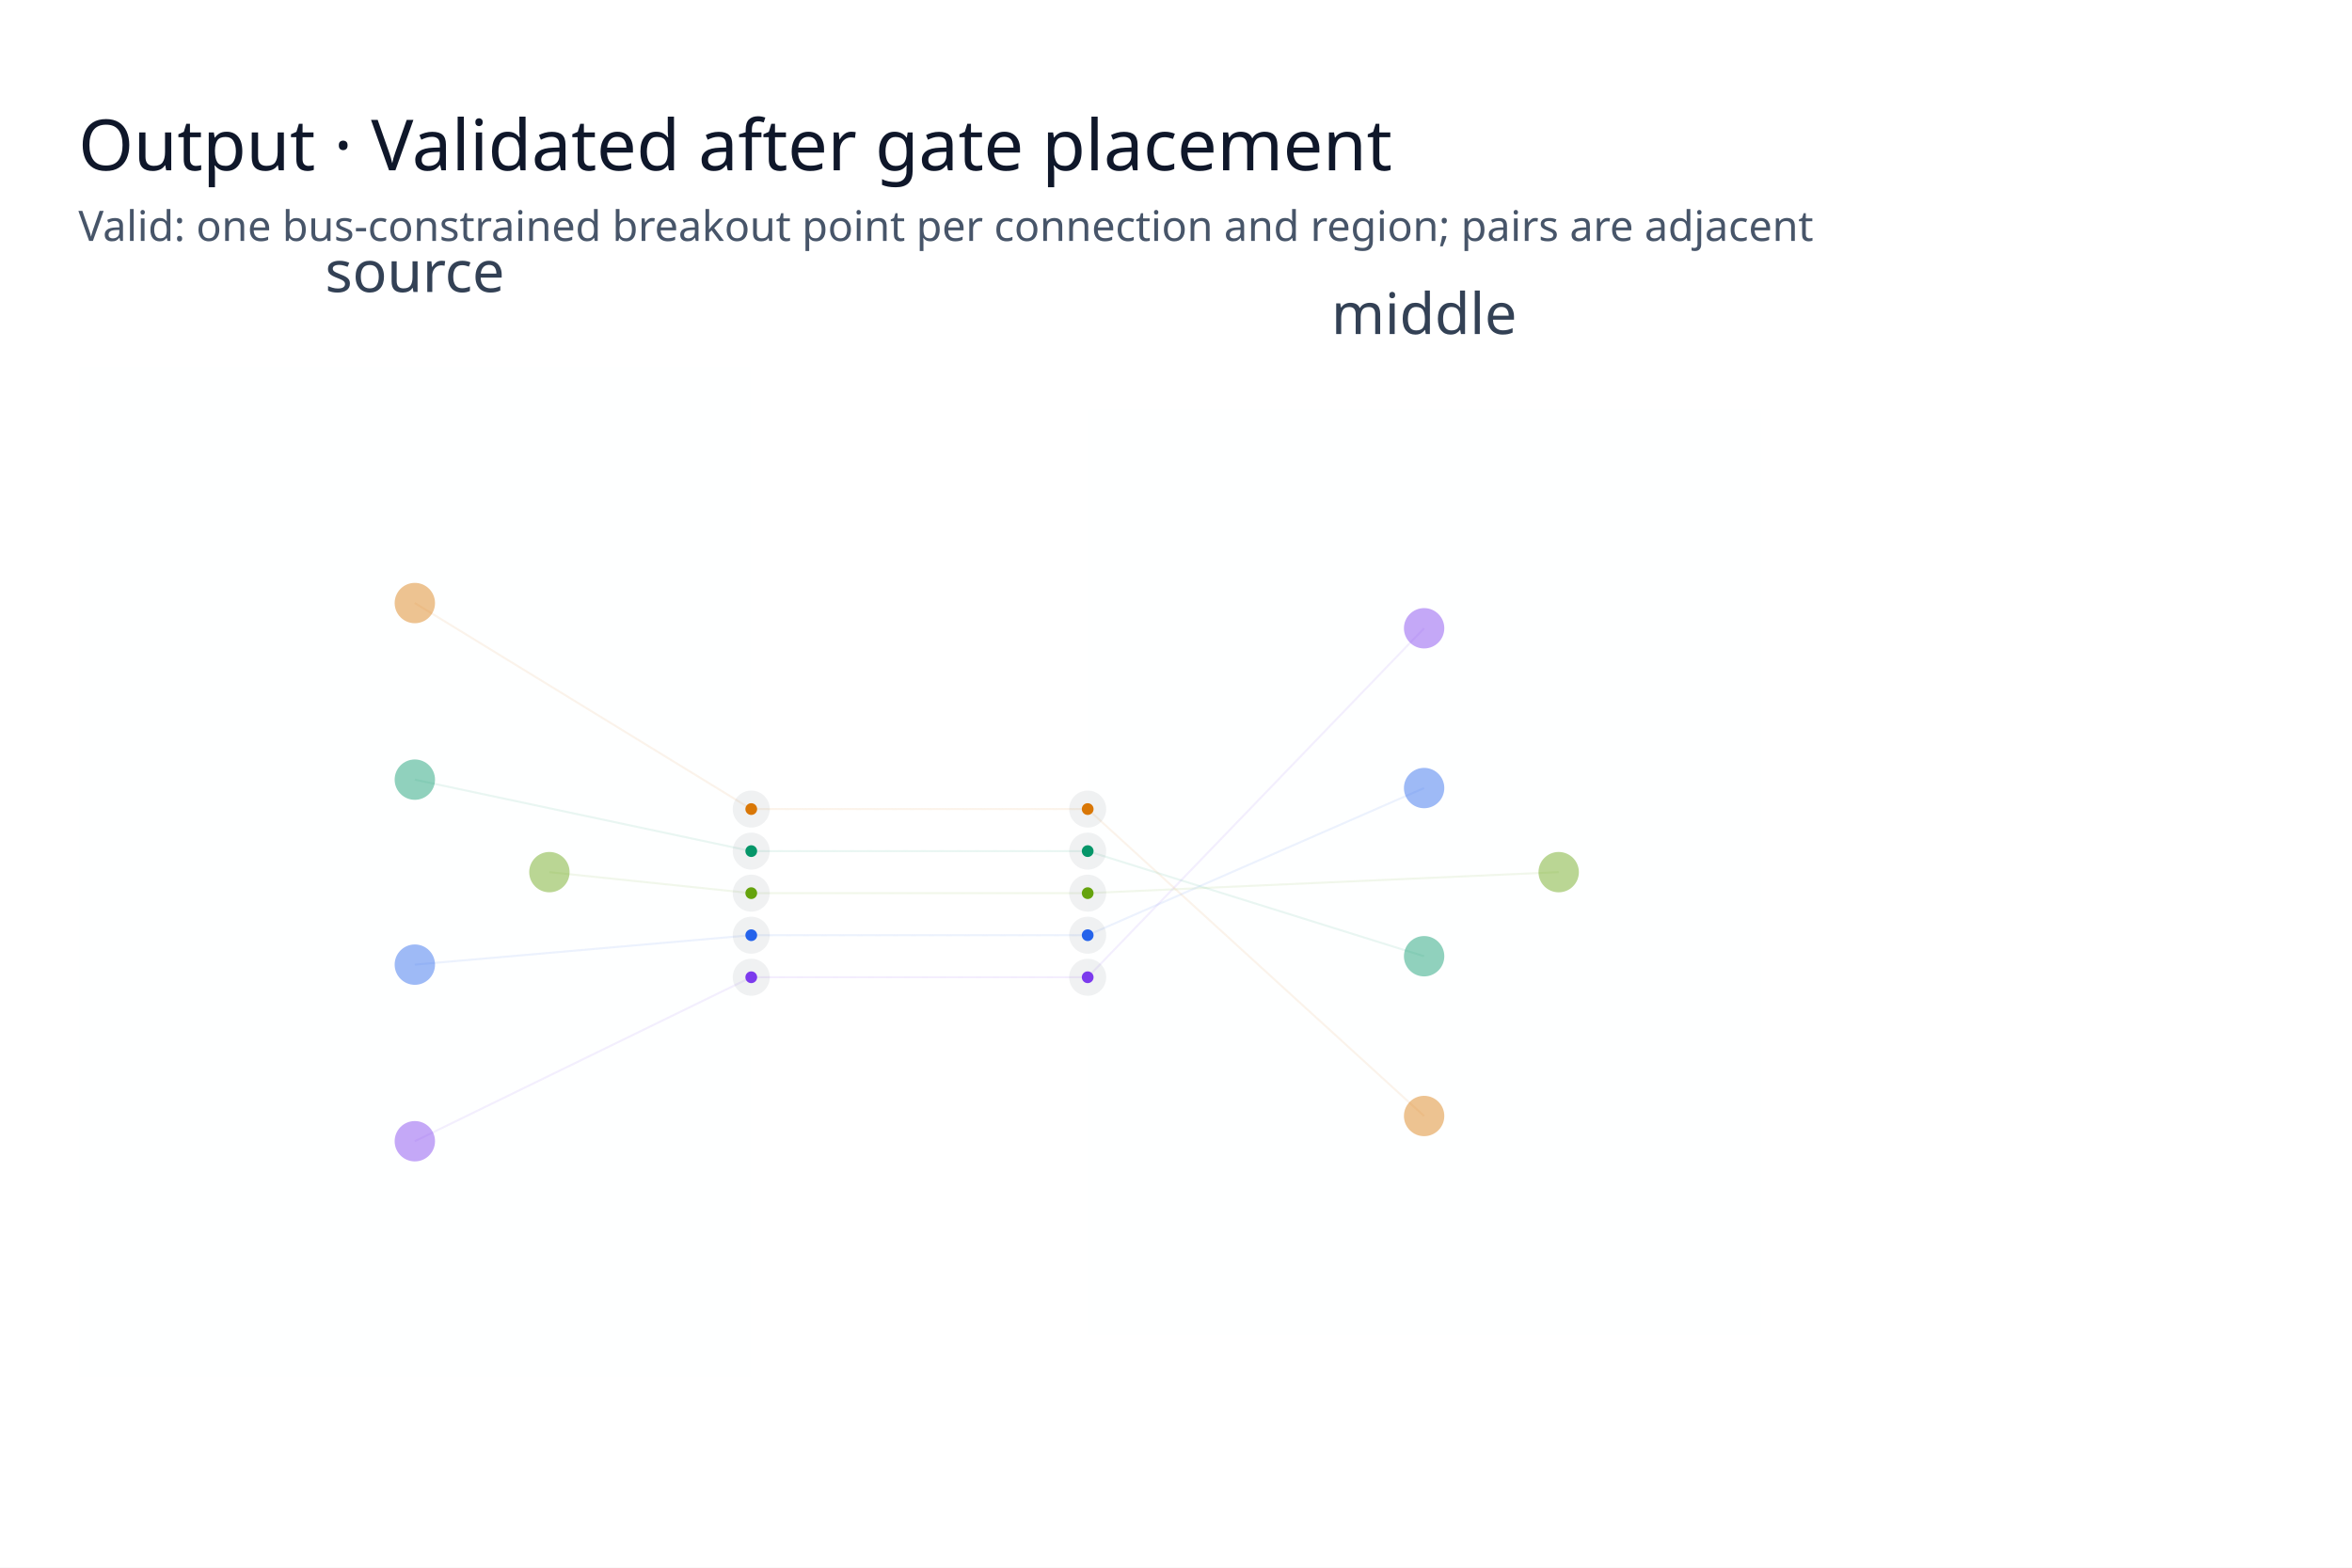
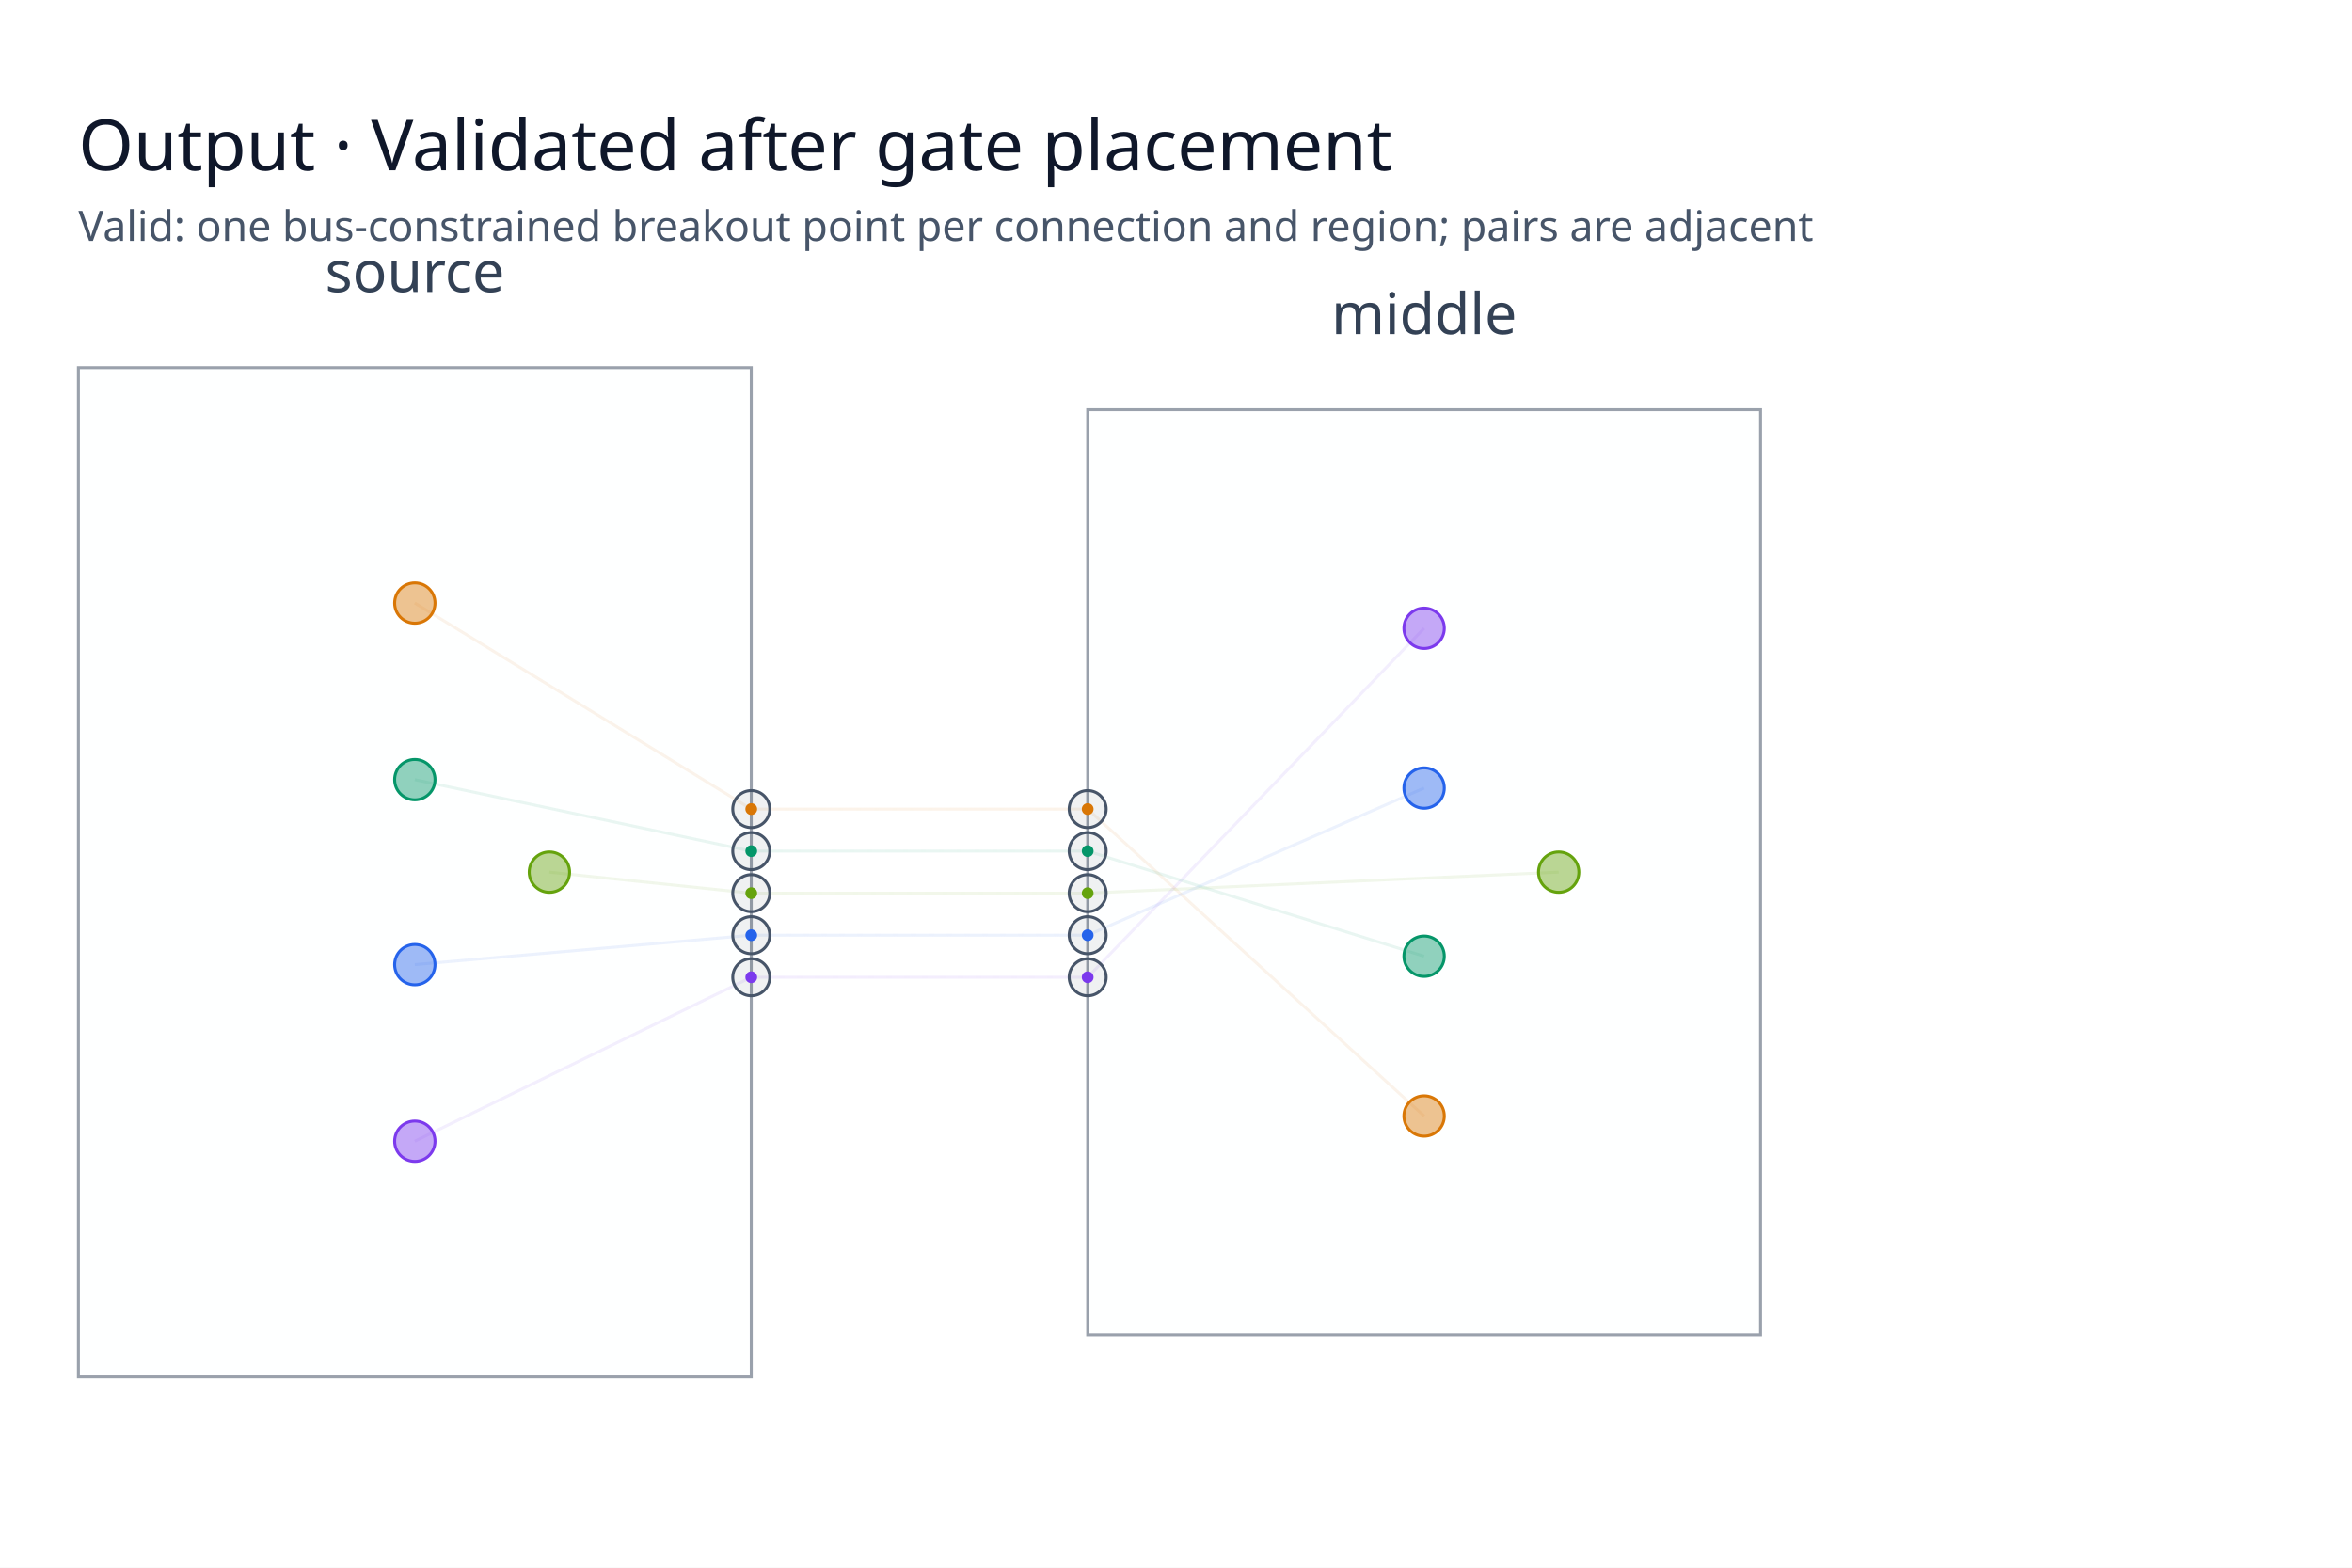
<svg xmlns="http://www.w3.org/2000/svg" width="1200" height="800" viewBox="0 0 1200 800">
  <rect width="100%" height="100%" fill="#ffffff" />
  <g>
-     <polyline data-points="-6,-1.6 -4,-0.625 -2,-0.625 0,1.45" data-type="line" data-label="" points="211.648,582.375 383.295,498.697 554.943,498.697 726.59,320.613" fill="none" stroke="#7c3aed55" stroke-linejoin="round" stroke-width="1.03" stroke-dasharray="0.025 0.07" />
+     <polyline data-points="-6,-1.6 -4,-0.625 -2,-0.625 0,1.45" data-type="line" data-label="" points="211.648,582.375 383.295,498.697 554.943,498.697 726.59,320.613" fill="none" stroke="#7c3aed55" stroke-linejoin="round" stroke-width="1.5" stroke-dasharray="0.025 0.07" />
  </g>
  <g>
-     <polyline data-points="-5.2,0 -4,-0.125 -2,-0.125 0.8,0" data-type="line" data-label="" points="280.307,445.057 383.295,455.785 554.943,455.785 795.249,445.057" fill="none" stroke="#65a30d55" stroke-linejoin="round" stroke-width="1.03" stroke-dasharray="0.025 0.07" />
+     <polyline data-points="-5.2,0 -4,-0.125 -2,-0.125 0.8,0" data-type="line" data-label="" points="280.307,445.057 383.295,455.785 554.943,455.785 795.249,445.057" fill="none" stroke="#65a30d55" stroke-linejoin="round" stroke-width="1.5" stroke-dasharray="0.025 0.07" />
  </g>
  <g>
-     <polyline data-points="-6,1.6 -4,0.375 -2,0.375 0,-1.45" data-type="line" data-label="" points="211.648,307.739 383.295,412.874 554.943,412.874 726.59,569.502" fill="none" stroke="#d9770655" stroke-linejoin="round" stroke-width="1.03" stroke-dasharray="0.025 0.07" />
+     <polyline data-points="-6,1.6 -4,0.375 -2,0.375 0,-1.45" data-type="line" data-label="" points="211.648,307.739 383.295,412.874 554.943,412.874 726.59,569.502" fill="none" stroke="#d9770655" stroke-linejoin="round" stroke-width="1.5" stroke-dasharray="0.025 0.07" />
  </g>
  <g>
-     <polyline data-points="-6,-0.55 -4,-0.375 -2,-0.375 0,0.5" data-type="line" data-label="" points="211.648,492.261 383.295,477.241 554.943,477.241 726.59,402.146" fill="none" stroke="#2563eb55" stroke-linejoin="round" stroke-width="1.03" stroke-dasharray="0.025 0.07" />
+     <polyline data-points="-6,-0.55 -4,-0.375 -2,-0.375 0,0.5" data-type="line" data-label="" points="211.648,492.261 383.295,477.241 554.943,477.241 726.59,402.146" fill="none" stroke="#2563eb55" stroke-linejoin="round" stroke-width="1.5" stroke-dasharray="0.025 0.07" />
  </g>
  <g>
-     <polyline data-points="-6,0.55 -4,0.125 -2,0.125 0,-0.5" data-type="line" data-label="" points="211.648,397.854 383.295,434.33 554.943,434.33 726.59,487.969" fill="none" stroke="#05966955" stroke-linejoin="round" stroke-width="1.03" stroke-dasharray="0.025 0.07" />
+     <polyline data-points="-6,0.55 -4,0.125 -2,0.125 0,-0.5" data-type="line" data-label="" points="211.648,397.854 383.295,434.33 554.943,434.33 726.59,487.969" fill="none" stroke="#05966955" stroke-linejoin="round" stroke-width="1.5" stroke-dasharray="0.025 0.07" />
  </g>
  <g>
-     <rect data-type="rect" data-label="" data-x="-6" data-y="0" x="40" y="187.586" width="343.295" height="514.943" fill="rgba(226, 232, 240, 0.035)" stroke="rgba(71, 85, 105, 0.55)" stroke-width="0.012" />
+     <rect data-type="rect" data-label="" data-x="-6" data-y="0" x="40" y="187.586" width="343.295" height="514.943" fill="rgba(226, 232, 240, 0.035)" stroke="rgba(71, 85, 105, 0.55)" stroke-width="1.5" />
  </g>
  <g>
-     <rect data-type="rect" data-label="" data-x="0" data-y="0" x="554.943" y="209.042" width="343.295" height="472.031" fill="rgba(226, 232, 240, 0.035)" stroke="rgba(71, 85, 105, 0.55)" stroke-width="0.012" />
+     <rect data-type="rect" data-label="" data-x="0" data-y="0" x="554.943" y="209.042" width="343.295" height="472.031" fill="rgba(226, 232, 240, 0.035)" stroke="rgba(71, 85, 105, 0.55)" stroke-width="1.5" />
  </g>
-   <circle data-type="circle" data-label="" data-x="-5.2" data-y="0" cx="280.307" cy="445.057" r="10.299" fill="#65a30d70" stroke="#65a30d" stroke-width="0.012" />
-   <circle data-type="circle" data-label="" data-x="-6" data-y="-0.55" cx="211.648" cy="492.261" r="10.299" fill="#2563eb70" stroke="#2563eb" stroke-width="0.012" />
-   <circle data-type="circle" data-label="" data-x="-6" data-y="0.55" cx="211.648" cy="397.854" r="10.299" fill="#05966970" stroke="#059669" stroke-width="0.012" />
-   <circle data-type="circle" data-label="" data-x="-6" data-y="1.6" cx="211.648" cy="307.739" r="10.299" fill="#d9770670" stroke="#d97706" stroke-width="0.012" />
-   <circle data-type="circle" data-label="" data-x="-6" data-y="-1.6" cx="211.648" cy="582.375" r="10.299" fill="#7c3aed70" stroke="#7c3aed" stroke-width="0.012" />
-   <circle data-type="circle" data-label="" data-x="0.8" data-y="0" cx="795.249" cy="445.057" r="10.299" fill="#65a30d70" stroke="#65a30d" stroke-width="0.012" />
-   <circle data-type="circle" data-label="" data-x="0" data-y="0.5" cx="726.59" cy="402.146" r="10.299" fill="#2563eb70" stroke="#2563eb" stroke-width="0.012" />
-   <circle data-type="circle" data-label="" data-x="0" data-y="-0.5" cx="726.59" cy="487.969" r="10.299" fill="#05966970" stroke="#059669" stroke-width="0.012" />
-   <circle data-type="circle" data-label="" data-x="0" data-y="-1.45" cx="726.59" cy="569.502" r="10.299" fill="#d9770670" stroke="#d97706" stroke-width="0.012" />
-   <circle data-type="circle" data-label="" data-x="0" data-y="1.45" cx="726.59" cy="320.613" r="10.299" fill="#7c3aed70" stroke="#7c3aed" stroke-width="0.012" />
-   <circle data-type="circle" data-label="" data-x="-4" data-y="-0.625" cx="383.295" cy="498.697" r="9.441" fill="rgba(15, 23, 42, 0.06)" stroke="#475569" stroke-width="0.012" />
-   <circle data-type="circle" data-label="" data-x="-4" data-y="-0.125" cx="383.295" cy="455.785" r="9.441" fill="rgba(15, 23, 42, 0.06)" stroke="#475569" stroke-width="0.012" />
-   <circle data-type="circle" data-label="" data-x="-4" data-y="0.375" cx="383.295" cy="412.874" r="9.441" fill="rgba(15, 23, 42, 0.06)" stroke="#475569" stroke-width="0.012" />
-   <circle data-type="circle" data-label="" data-x="-4" data-y="-0.375" cx="383.295" cy="477.241" r="9.441" fill="rgba(15, 23, 42, 0.06)" stroke="#475569" stroke-width="0.012" />
-   <circle data-type="circle" data-label="" data-x="-4" data-y="0.125" cx="383.295" cy="434.33" r="9.441" fill="rgba(15, 23, 42, 0.06)" stroke="#475569" stroke-width="0.012" />
-   <circle data-type="circle" data-label="" data-x="-2" data-y="-0.625" cx="554.943" cy="498.697" r="9.441" fill="rgba(15, 23, 42, 0.06)" stroke="#475569" stroke-width="0.012" />
-   <circle data-type="circle" data-label="" data-x="-2" data-y="-0.125" cx="554.943" cy="455.785" r="9.441" fill="rgba(15, 23, 42, 0.06)" stroke="#475569" stroke-width="0.012" />
-   <circle data-type="circle" data-label="" data-x="-2" data-y="0.375" cx="554.943" cy="412.874" r="9.441" fill="rgba(15, 23, 42, 0.06)" stroke="#475569" stroke-width="0.012" />
-   <circle data-type="circle" data-label="" data-x="-2" data-y="-0.375" cx="554.943" cy="477.241" r="9.441" fill="rgba(15, 23, 42, 0.06)" stroke="#475569" stroke-width="0.012" />
-   <circle data-type="circle" data-label="" data-x="-2" data-y="0.125" cx="554.943" cy="434.33" r="9.441" fill="rgba(15, 23, 42, 0.06)" stroke="#475569" stroke-width="0.012" />
+   <circle data-type="circle" data-label="" data-x="-5.2" data-y="0" cx="280.307" cy="445.057" r="10.299" fill="#65a30d70" stroke="#65a30d" stroke-width="1.5" />
+   <circle data-type="circle" data-label="" data-x="-6" data-y="-0.55" cx="211.648" cy="492.261" r="10.299" fill="#2563eb70" stroke="#2563eb" stroke-width="1.5" />
+   <circle data-type="circle" data-label="" data-x="-6" data-y="0.55" cx="211.648" cy="397.854" r="10.299" fill="#05966970" stroke="#059669" stroke-width="1.5" />
+   <circle data-type="circle" data-label="" data-x="-6" data-y="1.6" cx="211.648" cy="307.739" r="10.299" fill="#d9770670" stroke="#d97706" stroke-width="1.5" />
+   <circle data-type="circle" data-label="" data-x="-6" data-y="-1.6" cx="211.648" cy="582.375" r="10.299" fill="#7c3aed70" stroke="#7c3aed" stroke-width="1.5" />
+   <circle data-type="circle" data-label="" data-x="0.8" data-y="0" cx="795.249" cy="445.057" r="10.299" fill="#65a30d70" stroke="#65a30d" stroke-width="1.5" />
+   <circle data-type="circle" data-label="" data-x="0" data-y="0.5" cx="726.59" cy="402.146" r="10.299" fill="#2563eb70" stroke="#2563eb" stroke-width="1.5" />
+   <circle data-type="circle" data-label="" data-x="0" data-y="-0.5" cx="726.59" cy="487.969" r="10.299" fill="#05966970" stroke="#059669" stroke-width="1.5" />
+   <circle data-type="circle" data-label="" data-x="0" data-y="-1.45" cx="726.59" cy="569.502" r="10.299" fill="#d9770670" stroke="#d97706" stroke-width="1.5" />
+   <circle data-type="circle" data-label="" data-x="0" data-y="1.45" cx="726.59" cy="320.613" r="10.299" fill="#7c3aed70" stroke="#7c3aed" stroke-width="1.5" />
+   <circle data-type="circle" data-label="" data-x="-4" data-y="-0.625" cx="383.295" cy="498.697" r="9.441" fill="rgba(15, 23, 42, 0.06)" stroke="#475569" stroke-width="1.5" />
+   <circle data-type="circle" data-label="" data-x="-4" data-y="-0.125" cx="383.295" cy="455.785" r="9.441" fill="rgba(15, 23, 42, 0.06)" stroke="#475569" stroke-width="1.5" />
+   <circle data-type="circle" data-label="" data-x="-4" data-y="0.375" cx="383.295" cy="412.874" r="9.441" fill="rgba(15, 23, 42, 0.06)" stroke="#475569" stroke-width="1.5" />
+   <circle data-type="circle" data-label="" data-x="-4" data-y="-0.375" cx="383.295" cy="477.241" r="9.441" fill="rgba(15, 23, 42, 0.06)" stroke="#475569" stroke-width="1.5" />
+   <circle data-type="circle" data-label="" data-x="-4" data-y="0.125" cx="383.295" cy="434.33" r="9.441" fill="rgba(15, 23, 42, 0.06)" stroke="#475569" stroke-width="1.5" />
+   <circle data-type="circle" data-label="" data-x="-2" data-y="-0.625" cx="554.943" cy="498.697" r="9.441" fill="rgba(15, 23, 42, 0.06)" stroke="#475569" stroke-width="1.5" />
+   <circle data-type="circle" data-label="" data-x="-2" data-y="-0.125" cx="554.943" cy="455.785" r="9.441" fill="rgba(15, 23, 42, 0.06)" stroke="#475569" stroke-width="1.5" />
+   <circle data-type="circle" data-label="" data-x="-2" data-y="0.375" cx="554.943" cy="412.874" r="9.441" fill="rgba(15, 23, 42, 0.06)" stroke="#475569" stroke-width="1.5" />
+   <circle data-type="circle" data-label="" data-x="-2" data-y="-0.375" cx="554.943" cy="477.241" r="9.441" fill="rgba(15, 23, 42, 0.06)" stroke="#475569" stroke-width="1.5" />
+   <circle data-type="circle" data-label="" data-x="-2" data-y="0.125" cx="554.943" cy="434.33" r="9.441" fill="rgba(15, 23, 42, 0.06)" stroke="#475569" stroke-width="1.5" />
  <text data-type="text" data-label="source" data-x="-6" data-y="3.35" x="211.648" y="157.548" fill="#334155" font-size="29.18" font-family="sans-serif" text-anchor="middle" dominant-baseline="text-after-edge">source</text>
  <text data-type="text" data-label="middle" data-x="0" data-y="3.1" x="726.59" y="179.004" fill="#334155" font-size="29.18" font-family="sans-serif" text-anchor="middle" dominant-baseline="text-after-edge">middle</text>
  <text data-type="text" data-label="Output · Validated after gate placement" data-x="-8" data-y="4.05" x="40" y="97.471" fill="#0f172a" font-size="36.046" font-family="sans-serif" text-anchor="start" dominant-baseline="text-after-edge">Output · Validated after gate placement</text>
  <text data-type="text" data-label="Valid: one bus-constrained breakout point per connection and region; pairs are adjacent" data-x="-8" data-y="3.68" x="40" y="129.226" fill="#475569" font-size="21.456" font-family="sans-serif" text-anchor="start" dominant-baseline="text-after-edge">Valid: one bus-constrained breakout point per connection and region; pairs are adjacent</text>
  <g>
    <circle data-type="point" data-label="DATA0 · inner1" data-x="-4" data-y="-0.625" cx="383.295" cy="498.697" r="3" fill="#7c3aed" />
  </g>
  <g>
    <circle data-type="point" data-label="CTRL · inner1" data-x="-4" data-y="-0.125" cx="383.295" cy="455.785" r="3" fill="#65a30d" />
  </g>
  <g>
    <circle data-type="point" data-label="DATA1 · inner1" data-x="-4" data-y="0.375" cx="383.295" cy="412.874" r="3" fill="#d97706" />
  </g>
  <g>
    <circle data-type="point" data-label="CLK_P · inner2" data-x="-4" data-y="-0.375" cx="383.295" cy="477.241" r="3" fill="#2563eb" />
  </g>
  <g>
    <circle data-type="point" data-label="CLK_N · inner2" data-x="-4" data-y="0.125" cx="383.295" cy="434.33" r="3" fill="#059669" />
  </g>
  <g>
    <circle data-type="point" data-label="DATA0 · inner1" data-x="-2" data-y="-0.625" cx="554.943" cy="498.697" r="3" fill="#7c3aed" />
  </g>
  <g>
    <circle data-type="point" data-label="CTRL · inner1" data-x="-2" data-y="-0.125" cx="554.943" cy="455.785" r="3" fill="#65a30d" />
  </g>
  <g>
    <circle data-type="point" data-label="DATA1 · inner1" data-x="-2" data-y="0.375" cx="554.943" cy="412.874" r="3" fill="#d97706" />
  </g>
  <g>
    <circle data-type="point" data-label="CLK_P · inner2" data-x="-2" data-y="-0.375" cx="554.943" cy="477.241" r="3" fill="#2563eb" />
  </g>
  <g>
    <circle data-type="point" data-label="CLK_N · inner2" data-x="-2" data-y="0.125" cx="554.943" cy="434.33" r="3" fill="#059669" />
  </g>
  <g id="crosshair" style="display: none">
-     <line id="crosshair-h" y1="0" y2="800" stroke="#666" stroke-width="0.5" />
-     <line id="crosshair-v" x1="0" x2="1200" stroke="#666" stroke-width="0.5" />
+     <line id="crosshair-h" y1="0" y2="800" stroke="#666" stroke-width="1.5" />
+     <line id="crosshair-v" x1="0" x2="1200" stroke="#666" stroke-width="1.5" />
    <text id="coordinates" font-family="monospace" font-size="12" fill="#666" />
  </g>
</svg>
